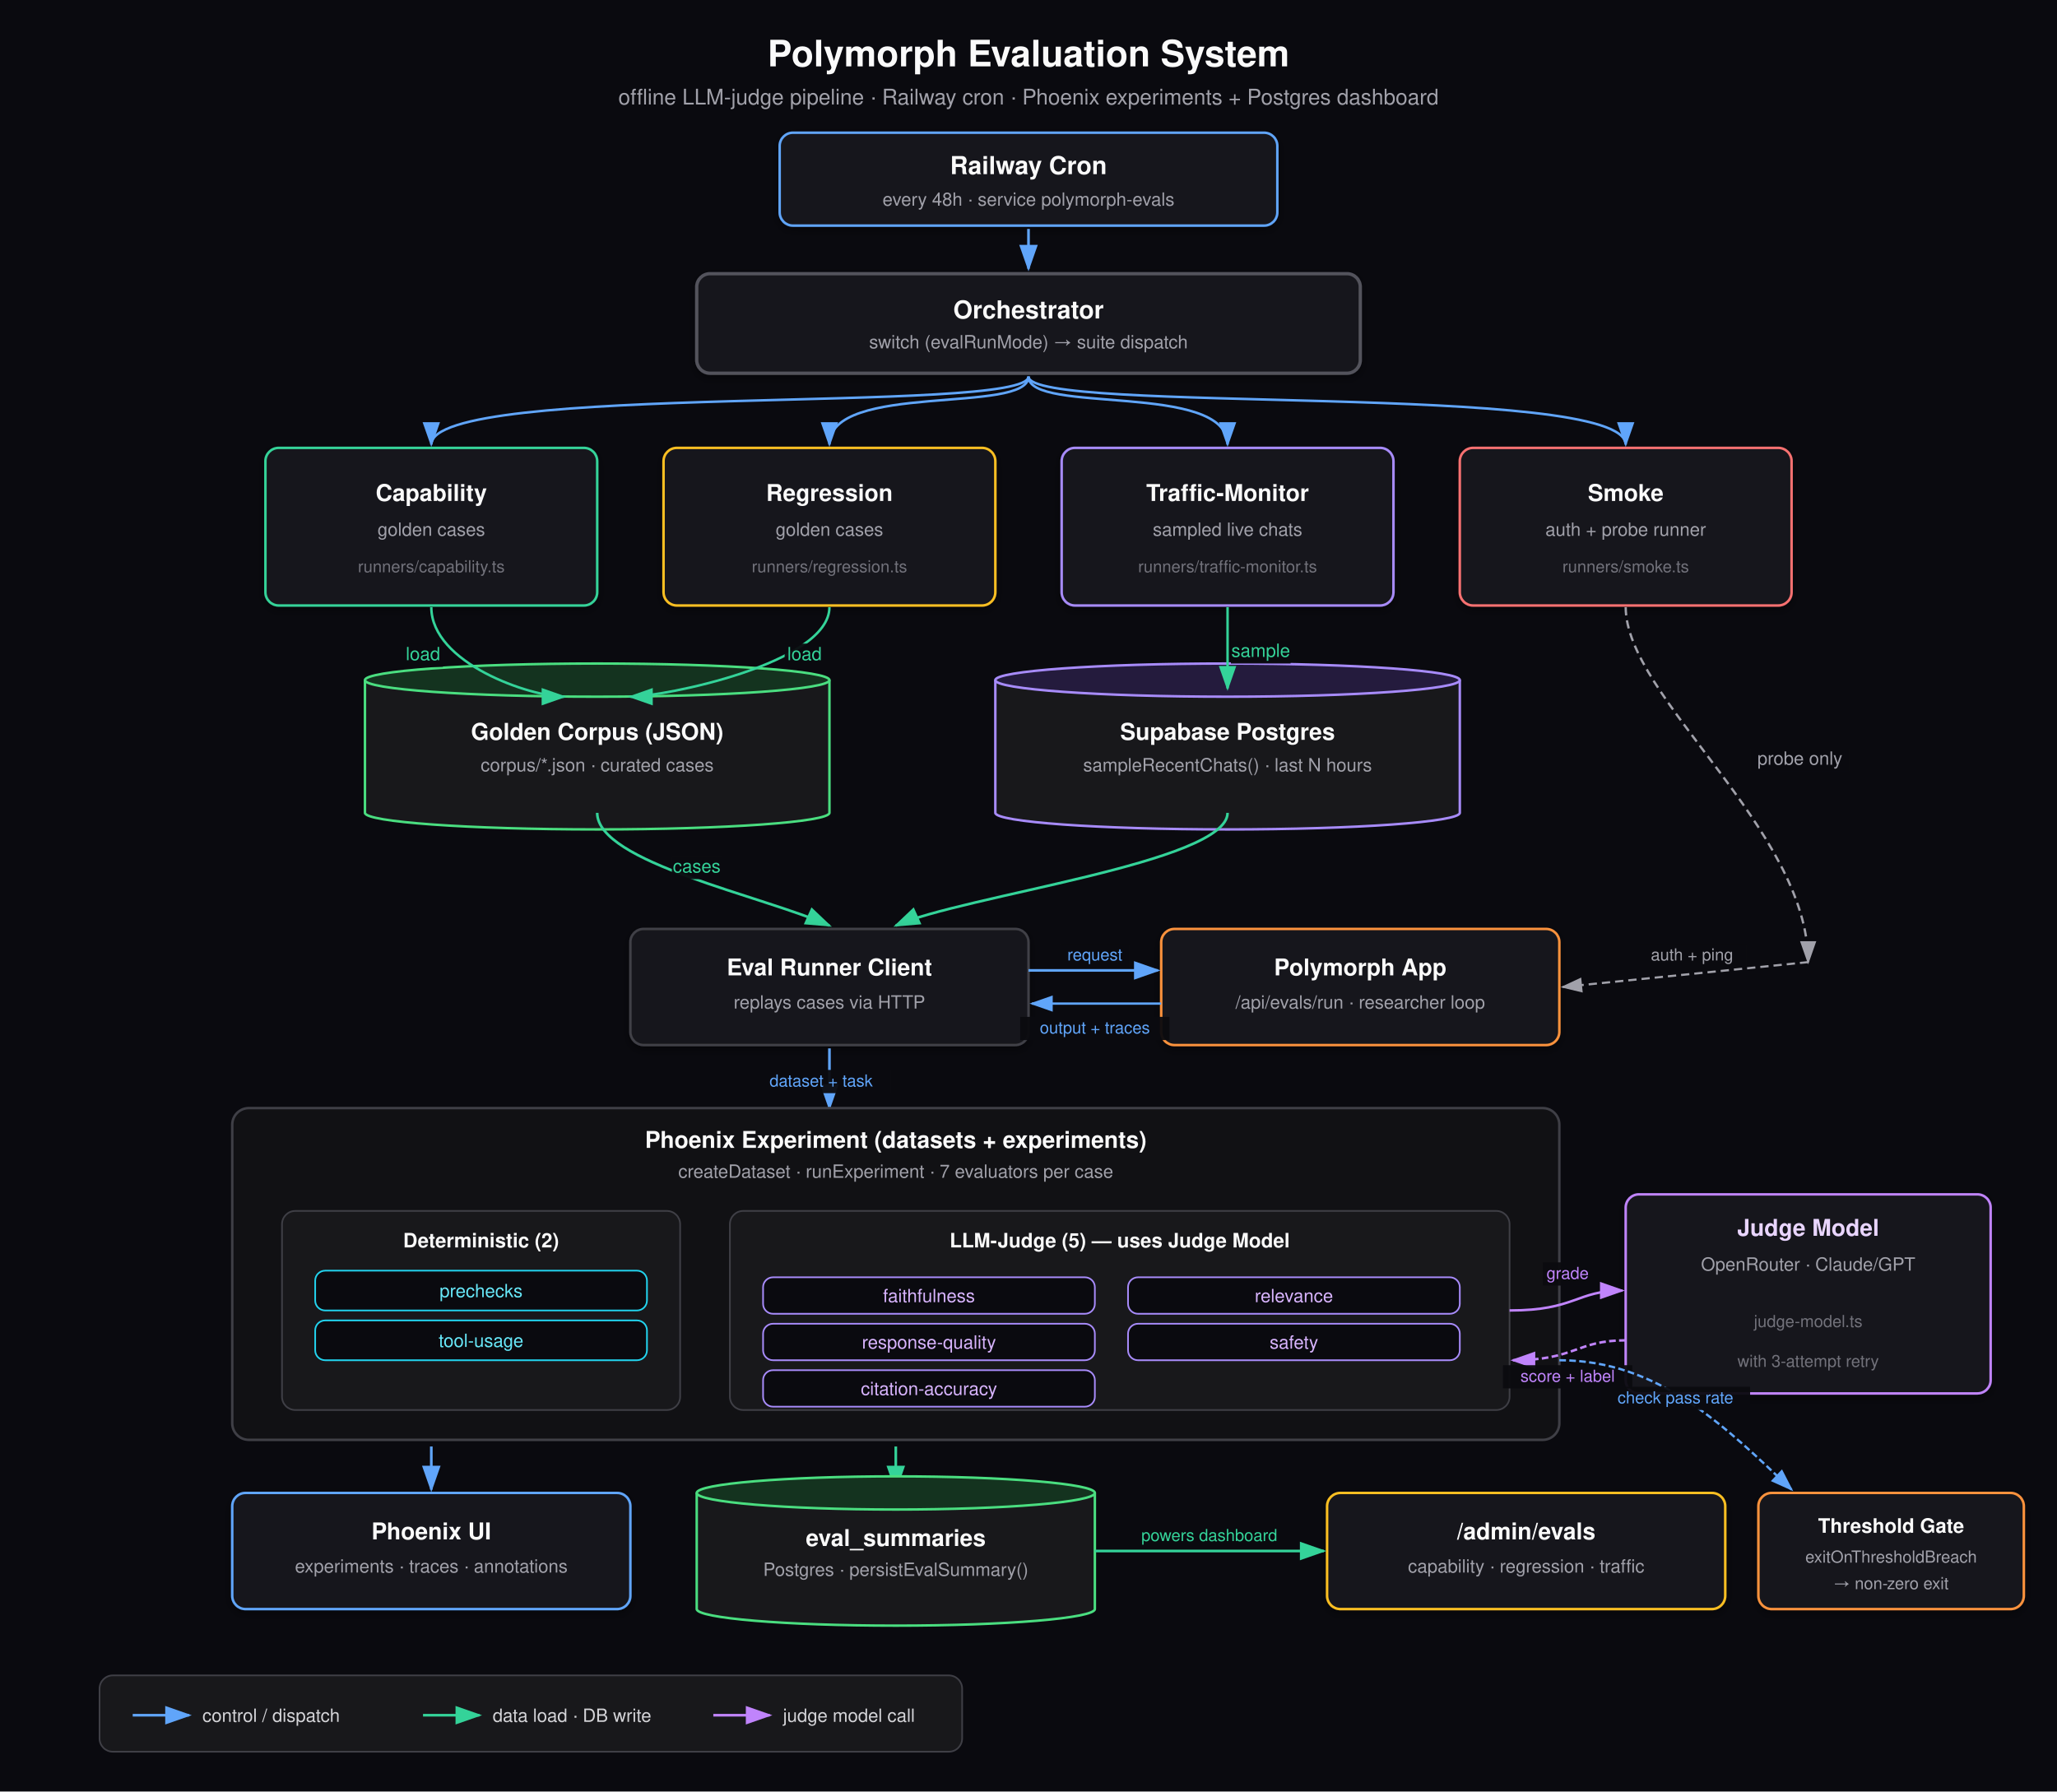
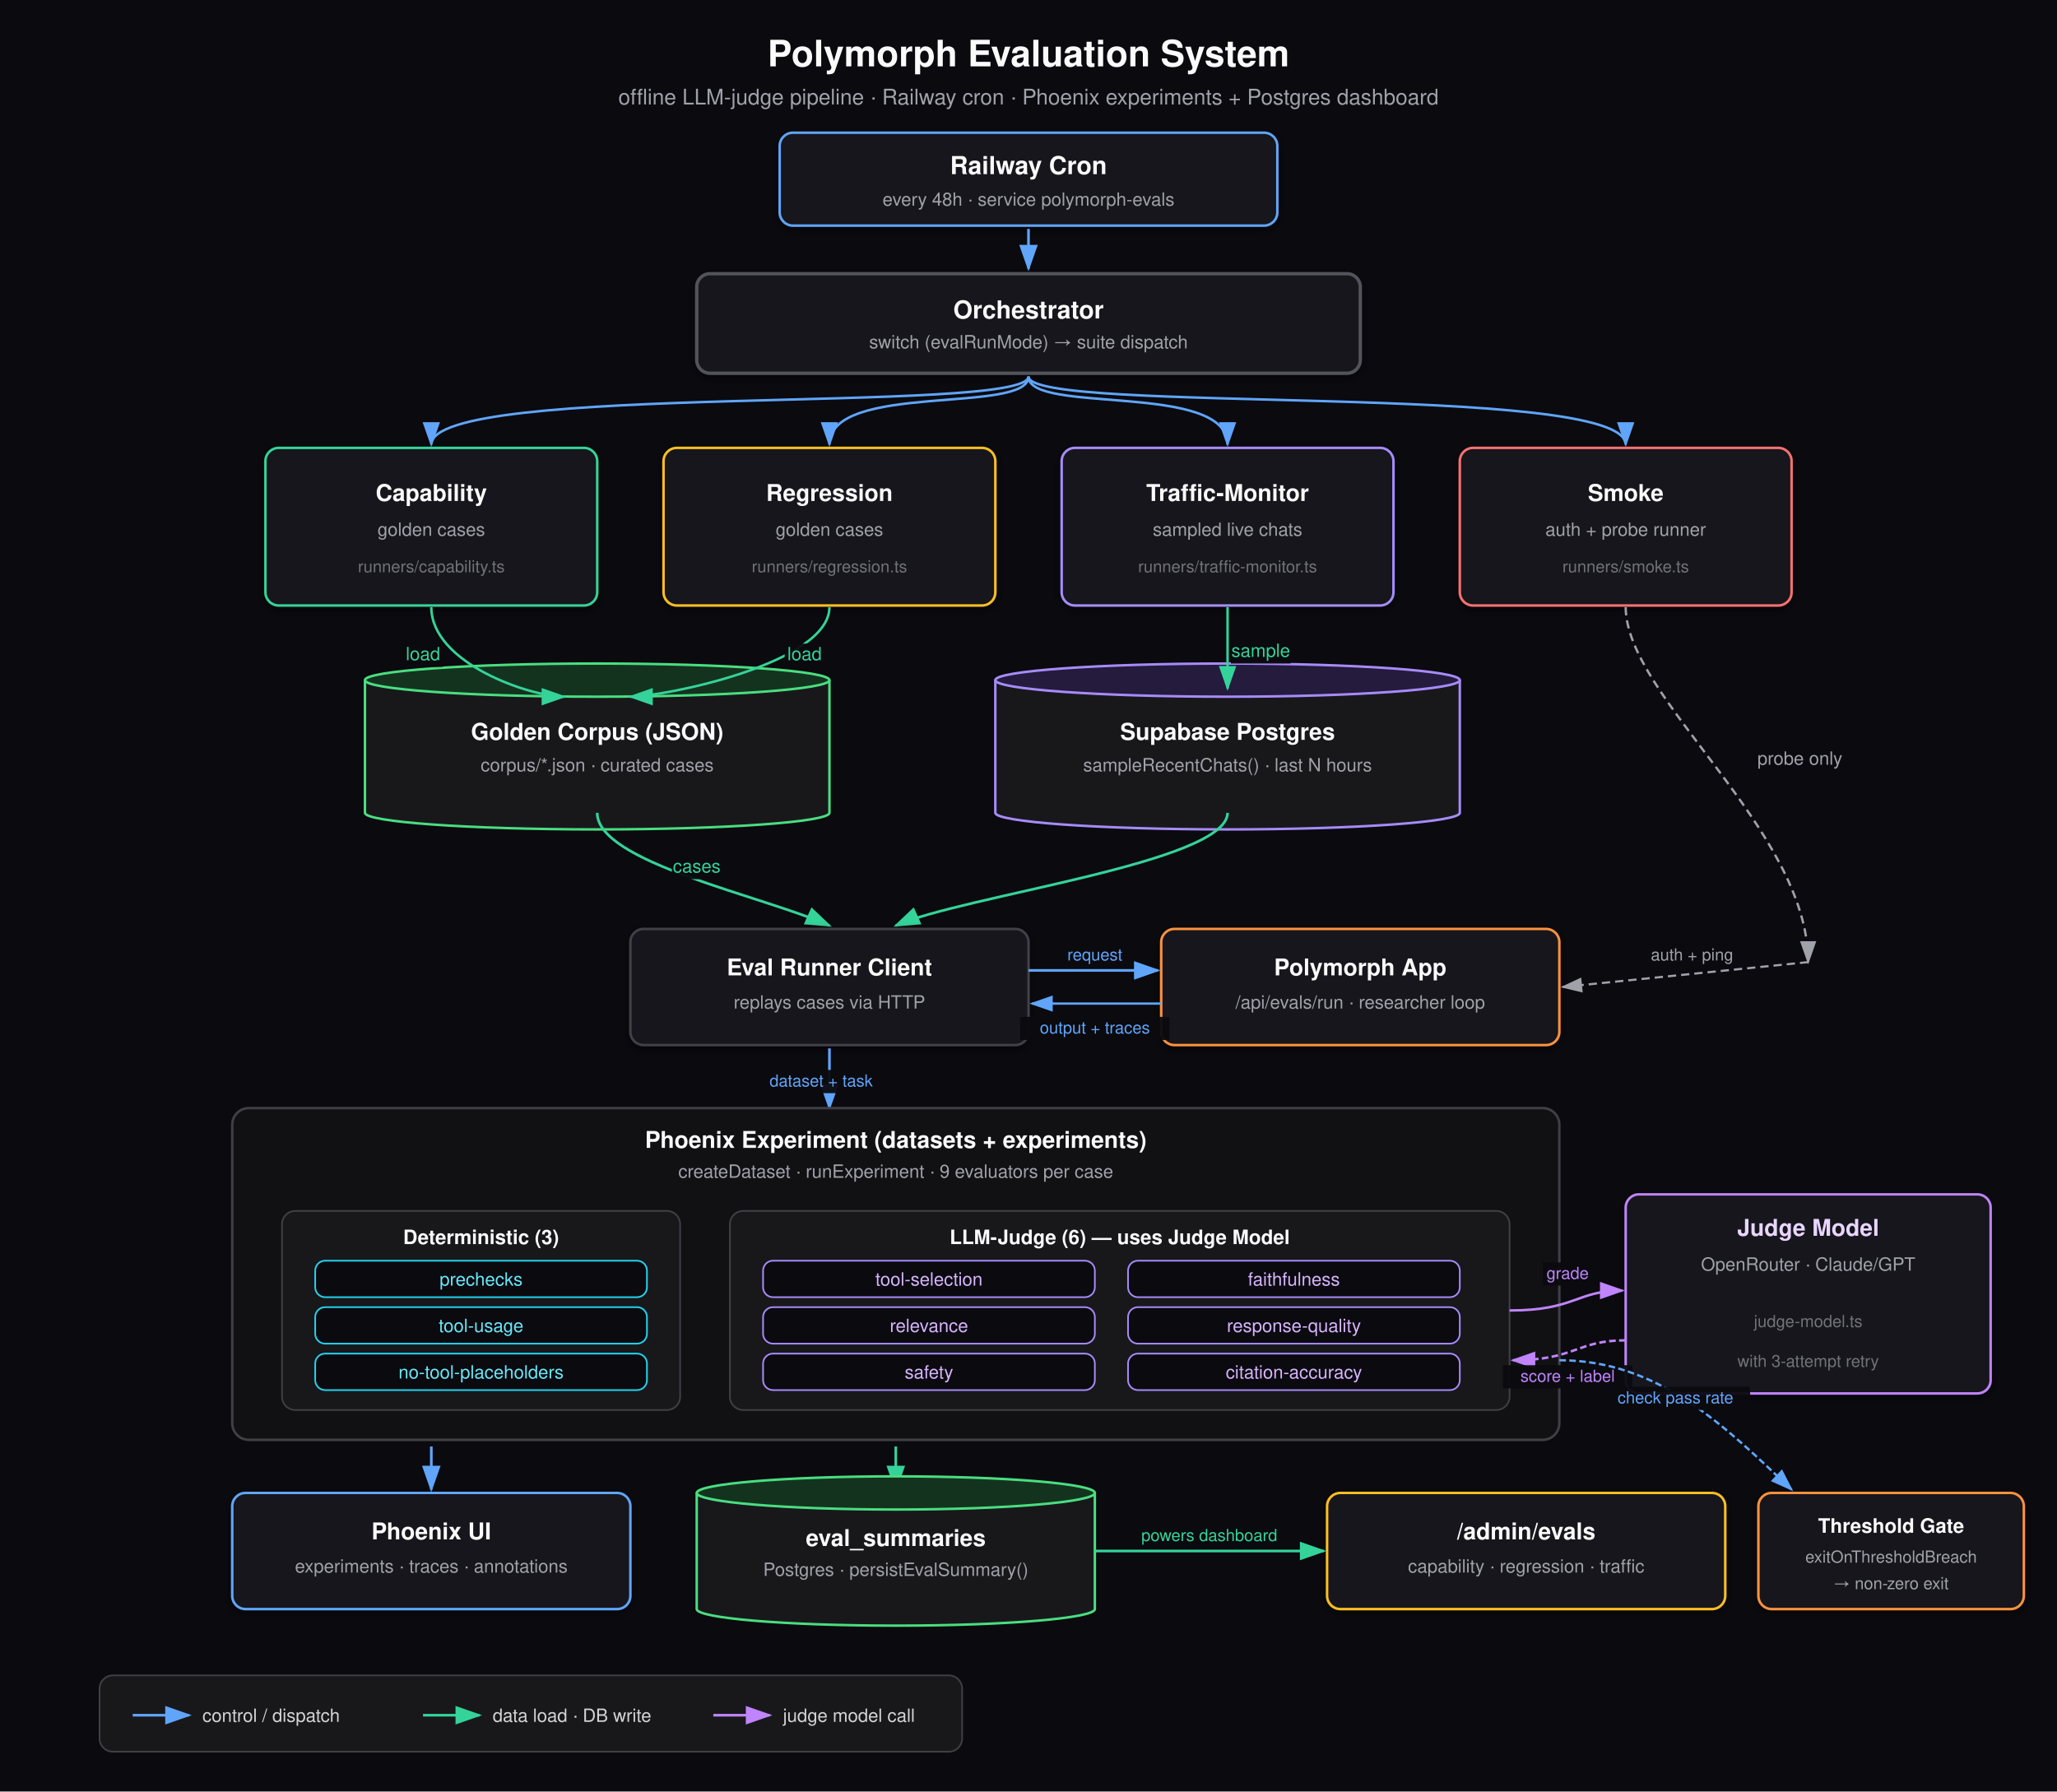
<svg xmlns="http://www.w3.org/2000/svg" viewBox="0 0 1240 1080" font-family="Helvetica Neue, Helvetica, Arial, sans-serif">
  <defs>
    <marker id="arr-blue" markerWidth="10" markerHeight="7" refX="9" refY="3.5" orient="auto">
      <polygon points="0 0, 10 3.5, 0 7" fill="#60a5fa" />
    </marker>
    <marker id="arr-green" markerWidth="10" markerHeight="7" refX="9" refY="3.5" orient="auto">
      <polygon points="0 0, 10 3.5, 0 7" fill="#34d399" />
    </marker>
    <marker id="arr-purple" markerWidth="10" markerHeight="7" refX="9" refY="3.5" orient="auto">
      <polygon points="0 0, 10 3.5, 0 7" fill="#c084fc" />
    </marker>
    <marker id="arr-red" markerWidth="10" markerHeight="7" refX="9" refY="3.5" orient="auto">
      <polygon points="0 0, 10 3.5, 0 7" fill="#f87171" />
    </marker>
    <marker id="arr-gray" markerWidth="10" markerHeight="7" refX="9" refY="3.5" orient="auto">
      <polygon points="0 0, 10 3.5, 0 7" fill="#a1a1aa" />
    </marker>
    <filter id="softshadow" x="-20%" y="-20%" width="140%" height="140%">
      <feDropShadow dx="0" dy="2" stdDeviation="3" flood-color="#000" flood-opacity="0.4" />
    </filter>
  </defs>
  <rect width="1240" height="1080" fill="#0a0a0f" />
  <text x="620" y="40" text-anchor="middle" font-size="22" font-weight="600" fill="#fafafa">Polymorph Evaluation System</text>
  <text x="620" y="63" text-anchor="middle" font-size="13" fill="#a1a1aa">offline LLM-judge pipeline · Railway cron · Phoenix experiments + Postgres dashboard</text>
  <rect x="470" y="80" width="300" height="56" rx="8" ry="8" fill="#18181b" stroke="#60a5fa" stroke-width="1.5" filter="url(#softshadow)" />
  <text x="620" y="105" text-anchor="middle" font-size="15" font-weight="600" fill="#fafafa">Railway Cron</text>
  <text x="620" y="124" text-anchor="middle" font-size="11" font-weight="400" fill="#a1a1aa">every 48h · service polymorph-evals</text>
  <line x1="620" y1="138" x2="620" y2="162" stroke="#60a5fa" stroke-width="1.6" marker-end="url(#arr-blue)" />
  <rect x="420" y="165" width="400" height="60" rx="8" ry="8" fill="#18181b" stroke="#52525b" stroke-width="2" filter="url(#softshadow)" />
  <text x="620" y="192" text-anchor="middle" font-size="15" font-weight="600" fill="#fafafa">Orchestrator</text>
  <text x="620" y="210" text-anchor="middle" font-size="11" font-weight="400" fill="#a1a1aa">switch (evalRunMode) → suite dispatch</text>
  <path d="M 620,227 C 620,250 260,230 260,268" fill="none" stroke="#60a5fa" stroke-width="1.5" marker-end="url(#arr-blue)" />
  <path d="M 620,227 C 620,250 500,230 500,268" fill="none" stroke="#60a5fa" stroke-width="1.5" marker-end="url(#arr-blue)" />
  <path d="M 620,227 C 620,250 740,230 740,268" fill="none" stroke="#60a5fa" stroke-width="1.5" marker-end="url(#arr-blue)" />
  <path d="M 620,227 C 620,250 980,230 980,268" fill="none" stroke="#60a5fa" stroke-width="1.5" marker-end="url(#arr-blue)" />
  <rect x="160" y="270" width="200" height="95" rx="8" ry="8" fill="#18181b" stroke="#34d399" stroke-width="1.5" filter="url(#softshadow)" />
  <text x="260" y="302" text-anchor="middle" font-size="14" font-weight="600" fill="#fafafa">Capability</text>
  <text x="260" y="323" text-anchor="middle" font-size="11" font-weight="400" fill="#a1a1aa">golden cases</text>
  <text x="260" y="345" text-anchor="middle" font-size="10" font-weight="400" fill="#71717a">runners/capability.ts</text>
  <rect x="400" y="270" width="200" height="95" rx="8" ry="8" fill="#18181b" stroke="#fbbf24" stroke-width="1.5" filter="url(#softshadow)" />
  <text x="500" y="302" text-anchor="middle" font-size="14" font-weight="600" fill="#fafafa">Regression</text>
  <text x="500" y="323" text-anchor="middle" font-size="11" font-weight="400" fill="#a1a1aa">golden cases</text>
  <text x="500" y="345" text-anchor="middle" font-size="10" font-weight="400" fill="#71717a">runners/regression.ts</text>
  <rect x="640" y="270" width="200" height="95" rx="8" ry="8" fill="#18181b" stroke="#a78bfa" stroke-width="1.5" filter="url(#softshadow)" />
  <text x="740" y="302" text-anchor="middle" font-size="14" font-weight="600" fill="#fafafa">Traffic-Monitor</text>
  <text x="740" y="323" text-anchor="middle" font-size="11" font-weight="400" fill="#a1a1aa">sampled live chats</text>
  <text x="740" y="345" text-anchor="middle" font-size="10" font-weight="400" fill="#71717a">runners/traffic-monitor.ts</text>
  <rect x="880" y="270" width="200" height="95" rx="8" ry="8" fill="#18181b" stroke="#f87171" stroke-width="1.5" filter="url(#softshadow)" />
  <text x="980" y="302" text-anchor="middle" font-size="14" font-weight="600" fill="#fafafa">Smoke</text>
  <text x="980" y="323" text-anchor="middle" font-size="11" font-weight="400" fill="#a1a1aa">auth + probe runner</text>
  <text x="980" y="345" text-anchor="middle" font-size="10" font-weight="400" fill="#71717a">runners/smoke.ts</text>
  <path d="M 220.0,410.0 L 220.0,490.0 A 140.0,10 0 0 0 500.0,490.0 L 500.0,410.0" fill="#18181b" stroke="#4ade80" stroke-width="1.5" />
  <ellipse cx="360" cy="410.0" rx="140.0" ry="10" fill="#14331f" stroke="#4ade80" stroke-width="1.5" />
  <text x="360" y="446" text-anchor="middle" font-size="14" font-weight="600" fill="#fafafa">Golden Corpus (JSON)</text>
  <text x="360" y="465" text-anchor="middle" font-size="11" font-weight="400" fill="#a1a1aa">corpus/*.json · curated cases</text>
  <path d="M 600.0,410.0 L 600.0,490.0 A 140.0,10 0 0 0 880.0,490.0 L 880.0,410.0" fill="#18181b" stroke="#a78bfa" stroke-width="1.5" />
  <ellipse cx="740" cy="410.0" rx="140.0" ry="10" fill="#241b3d" stroke="#a78bfa" stroke-width="1.5" />
  <text x="740" y="446" text-anchor="middle" font-size="14" font-weight="600" fill="#fafafa">Supabase Postgres</text>
  <text x="740" y="465" text-anchor="middle" font-size="11" font-weight="400" fill="#a1a1aa">sampleRecentChats() · last N hours</text>
  <path d="M 260,366 C 260,400 320,420 340,420" fill="none" stroke="#34d399" stroke-width="1.5" marker-end="url(#arr-green)" />
  <path d="M 500,366 C 500,400 400,420 380,420" fill="none" stroke="#34d399" stroke-width="1.5" marker-end="url(#arr-green)" />
  <path d="M 740,366 L 740,415" fill="none" stroke="#34d399" stroke-width="1.5" marker-end="url(#arr-green)" />
  <path d="M 980,366 C 980,420 1090,500 1090,580" fill="none" stroke="#a1a1aa" stroke-width="1.4" marker-end="url(#arr-gray)" stroke-dasharray="5,3" />
  <rect x="243" y="388" width="24" height="14" fill="#0a0a0f" opacity="0.95" />
  <text x="255" y="398" text-anchor="middle" font-size="11" fill="#34d399">load</text>
  <rect x="473" y="388" width="24" height="14" fill="#0a0a0f" opacity="0.95" />
  <text x="485" y="398" text-anchor="middle" font-size="11" fill="#34d399">load</text>
  <rect x="742" y="386" width="36" height="14" fill="#0a0a0f" opacity="0.95" />
  <text x="760" y="396" text-anchor="middle" font-size="11" fill="#34d399">sample</text>
  <rect x="1055" y="451" width="60" height="14" fill="#0a0a0f" opacity="0.95" />
  <text x="1085" y="461" text-anchor="middle" font-size="11" fill="#a1a1aa">probe only</text>
  <path d="M 360,490 C 360,520 460,540 500,558" fill="none" stroke="#34d399" stroke-width="1.6" marker-end="url(#arr-green)" />
  <path d="M 740,490 C 740,520 580,540 540,558" fill="none" stroke="#34d399" stroke-width="1.6" marker-end="url(#arr-green)" />
  <rect x="405" y="516" width="30" height="14" fill="#0a0a0f" opacity="0.95" />
  <text x="420" y="526" text-anchor="middle" font-size="11" fill="#34d399">cases</text>
  <rect x="380" y="560" width="240" height="70" rx="8" ry="8" fill="#18181b" stroke="#3f3f46" stroke-width="1.5" filter="url(#softshadow)" />
  <text x="500" y="588" text-anchor="middle" font-size="14" font-weight="600" fill="#fafafa">Eval Runner Client</text>
  <text x="500" y="608" text-anchor="middle" font-size="11" font-weight="400" fill="#a1a1aa">replays cases via HTTP</text>
  <rect x="700" y="560" width="240" height="70" rx="8" ry="8" fill="#18181b" stroke="#fb923c" stroke-width="1.5" filter="url(#softshadow)" />
  <text x="820" y="588" text-anchor="middle" font-size="14" font-weight="600" fill="#fafafa">Polymorph App</text>
  <text x="820" y="608" text-anchor="middle" font-size="11" font-weight="400" fill="#a1a1aa">/api/evals/run · researcher loop</text>
  <line x1="620" y1="585" x2="698" y2="585" stroke="#60a5fa" stroke-width="1.6" marker-end="url(#arr-blue)" />
  <path d="M 700,605 L 622,605" fill="none" stroke="#60a5fa" stroke-width="1.4" marker-end="url(#arr-blue)" />
  <rect x="639" y="569" width="42" height="14" fill="#0a0a0f" opacity="0.95" />
  <text x="660" y="579" text-anchor="middle" font-size="10" fill="#60a5fa">request</text>
  <rect x="615" y="613" width="90" height="14" fill="#0a0a0f" opacity="0.95" />
  <text x="660" y="623" text-anchor="middle" font-size="10" fill="#60a5fa">output + traces</text>
  <line x1="1090" y1="580" x2="942" y2="595" stroke="#a1a1aa" stroke-width="1.3" marker-end="url(#arr-gray)" stroke-dasharray="5,3" />
  <rect x="987" y="569" width="66" height="14" fill="#0a0a0f" opacity="0.95" />
  <text x="1020" y="579" text-anchor="middle" font-size="10" fill="#a1a1aa">auth + ping</text>
  <path d="M 500,632 L 500,668" fill="none" stroke="#60a5fa" stroke-width="1.6" marker-end="url(#arr-blue)" />
  <rect x="453" y="645" width="84" height="14" fill="#0a0a0f" opacity="0.95" />
  <text x="495" y="655" text-anchor="middle" font-size="10" fill="#60a5fa">dataset + task</text>
  <rect x="140" y="668" width="800" height="200" rx="10" ry="10" fill="#111114" stroke="#3f3f46" stroke-width="1.5" />
  <text x="540" y="692" text-anchor="middle" font-size="14" font-weight="600" fill="#fafafa">Phoenix Experiment (datasets + experiments)</text>
-   <text x="540" y="710" text-anchor="middle" font-size="11" font-weight="400" fill="#a1a1aa">createDataset · runExperiment · 7 evaluators per case</text>
+   <text x="540" y="710" text-anchor="middle" font-size="11" font-weight="400" fill="#a1a1aa">createDataset · runExperiment · 9 evaluators per case</text>
  <rect x="170" y="730" width="240" height="120" rx="8" ry="8" fill="#18181b" stroke="#3f3f46" stroke-width="1" />
-   <text x="290" y="752" text-anchor="middle" font-size="12" font-weight="600" fill="#fafafa">Deterministic (2)</text>
-   <rect x="190" y="766" width="200" height="24" rx="6" ry="6" fill="#0a0a0f" stroke="#22d3ee" stroke-width="1" />
-   <text x="290" y="782" text-anchor="middle" font-size="11" font-weight="400" fill="#67e8f9">prechecks</text>
-   <rect x="190" y="796" width="200" height="24" rx="6" ry="6" fill="#0a0a0f" stroke="#22d3ee" stroke-width="1" />
-   <text x="290" y="812" text-anchor="middle" font-size="11" font-weight="400" fill="#67e8f9">tool-usage</text>
+   <text x="290" y="750" text-anchor="middle" font-size="12" font-weight="600" fill="#fafafa">Deterministic (3)</text>
+   <rect x="190" y="760" width="200" height="22" rx="6" ry="6" fill="#0a0a0f" stroke="#22d3ee" stroke-width="1" />
+   <text x="290" y="775" text-anchor="middle" font-size="11" font-weight="400" fill="#67e8f9">prechecks</text>
+   <rect x="190" y="788" width="200" height="22" rx="6" ry="6" fill="#0a0a0f" stroke="#22d3ee" stroke-width="1" />
+   <text x="290" y="803" text-anchor="middle" font-size="11" font-weight="400" fill="#67e8f9">tool-usage</text>
+   <rect x="190" y="816" width="200" height="22" rx="6" ry="6" fill="#0a0a0f" stroke="#22d3ee" stroke-width="1" />
+   <text x="290" y="831" text-anchor="middle" font-size="11" font-weight="400" fill="#67e8f9">no-tool-placeholders</text>
  <rect x="440" y="730" width="470" height="120" rx="8" ry="8" fill="#18181b" stroke="#3f3f46" stroke-width="1" />
-   <text x="675" y="752" text-anchor="middle" font-size="12" font-weight="600" fill="#fafafa">LLM-Judge (5) — uses Judge Model</text>
-   <rect x="460" y="770" width="200" height="22" rx="6" ry="6" fill="#0a0a0f" stroke="#a78bfa" stroke-width="1" />
-   <text x="560" y="785" text-anchor="middle" font-size="11" font-weight="400" fill="#d8b4fe">faithfulness</text>
-   <rect x="680" y="770" width="200" height="22" rx="6" ry="6" fill="#0a0a0f" stroke="#a78bfa" stroke-width="1" />
-   <text x="780" y="785" text-anchor="middle" font-size="11" font-weight="400" fill="#d8b4fe">relevance</text>
-   <rect x="460" y="798" width="200" height="22" rx="6" ry="6" fill="#0a0a0f" stroke="#a78bfa" stroke-width="1" />
-   <text x="560" y="813" text-anchor="middle" font-size="11" font-weight="400" fill="#d8b4fe">response-quality</text>
-   <rect x="680" y="798" width="200" height="22" rx="6" ry="6" fill="#0a0a0f" stroke="#a78bfa" stroke-width="1" />
-   <text x="780" y="813" text-anchor="middle" font-size="11" font-weight="400" fill="#d8b4fe">safety</text>
-   <rect x="460" y="826" width="200" height="22" rx="6" ry="6" fill="#0a0a0f" stroke="#a78bfa" stroke-width="1" />
-   <text x="560" y="841" text-anchor="middle" font-size="11" font-weight="400" fill="#d8b4fe">citation-accuracy</text>
+   <text x="675" y="750" text-anchor="middle" font-size="12" font-weight="600" fill="#fafafa">LLM-Judge (6) — uses Judge Model</text>
+   <rect x="460" y="760" width="200" height="22" rx="6" ry="6" fill="#0a0a0f" stroke="#a78bfa" stroke-width="1" />
+   <text x="560" y="775" text-anchor="middle" font-size="11" font-weight="400" fill="#d8b4fe">tool-selection</text>
+   <rect x="680" y="760" width="200" height="22" rx="6" ry="6" fill="#0a0a0f" stroke="#a78bfa" stroke-width="1" />
+   <text x="780" y="775" text-anchor="middle" font-size="11" font-weight="400" fill="#d8b4fe">faithfulness</text>
+   <rect x="460" y="788" width="200" height="22" rx="6" ry="6" fill="#0a0a0f" stroke="#a78bfa" stroke-width="1" />
+   <text x="560" y="803" text-anchor="middle" font-size="11" font-weight="400" fill="#d8b4fe">relevance</text>
+   <rect x="680" y="788" width="200" height="22" rx="6" ry="6" fill="#0a0a0f" stroke="#a78bfa" stroke-width="1" />
+   <text x="780" y="803" text-anchor="middle" font-size="11" font-weight="400" fill="#d8b4fe">response-quality</text>
+   <rect x="460" y="816" width="200" height="22" rx="6" ry="6" fill="#0a0a0f" stroke="#a78bfa" stroke-width="1" />
+   <text x="560" y="831" text-anchor="middle" font-size="11" font-weight="400" fill="#d8b4fe">safety</text>
+   <rect x="680" y="816" width="200" height="22" rx="6" ry="6" fill="#0a0a0f" stroke="#a78bfa" stroke-width="1" />
+   <text x="780" y="831" text-anchor="middle" font-size="11" font-weight="400" fill="#d8b4fe">citation-accuracy</text>
  <rect x="980" y="720" width="220" height="120" rx="8" ry="8" fill="#18181b" stroke="#c084fc" stroke-width="1.5" filter="url(#softshadow)" />
  <text x="1090" y="745" text-anchor="middle" font-size="14" font-weight="600" fill="#e9d5ff">Judge Model</text>
  <text x="1090" y="766" text-anchor="middle" font-size="11" font-weight="400" fill="#a1a1aa">OpenRouter · Claude/GPT</text>
  <text x="1090" y="800" text-anchor="middle" font-size="10" font-weight="400" fill="#71717a">judge-model.ts</text>
  <text x="1090" y="824" text-anchor="middle" font-size="10" font-weight="400" fill="#71717a">with 3-attempt retry</text>
  <path d="M 910,790 C 950,790 950,778 978,778" fill="none" stroke="#c084fc" stroke-width="1.5" marker-end="url(#arr-purple)" />
  <path d="M 980,808 C 950,808 950,820 912,820" fill="none" stroke="#c084fc" stroke-width="1.5" marker-end="url(#arr-purple)" stroke-dasharray="4,2" />
  <rect x="930" y="761" width="30" height="14" fill="#0a0a0f" opacity="0.95" />
  <text x="945" y="771" text-anchor="middle" font-size="10" fill="#c084fc">grade</text>
  <rect x="906" y="823" width="78" height="14" fill="#0a0a0f" opacity="0.95" />
  <text x="945" y="833" text-anchor="middle" font-size="10" fill="#c084fc">score + label</text>
  <path d="M 260,872 L 260,898" fill="none" stroke="#60a5fa" stroke-width="1.6" marker-end="url(#arr-blue)" />
  <path d="M 540,872 L 540,898" fill="none" stroke="#34d399" stroke-width="1.6" marker-end="url(#arr-green)" />
  <rect x="140" y="900" width="240" height="70" rx="8" ry="8" fill="#18181b" stroke="#60a5fa" stroke-width="1.5" filter="url(#softshadow)" />
  <text x="260" y="928" text-anchor="middle" font-size="14" font-weight="600" fill="#fafafa">Phoenix UI</text>
  <text x="260" y="948" text-anchor="middle" font-size="11" font-weight="400" fill="#a1a1aa">experiments · traces · annotations</text>
  <path d="M 420.0,900.0 L 420.0,970.0 A 120.0,10 0 0 0 660.0,970.0 L 660.0,900.0" fill="#18181b" stroke="#4ade80" stroke-width="1.5" />
  <ellipse cx="540" cy="900.0" rx="120.0" ry="10" fill="#14331f" stroke="#4ade80" stroke-width="1.5" />
  <text x="540" y="932" text-anchor="middle" font-size="14" font-weight="600" fill="#fafafa">eval_summaries</text>
  <text x="540" y="950" text-anchor="middle" font-size="11" font-weight="400" fill="#a1a1aa">Postgres · persistEvalSummary()</text>
  <rect x="800" y="900" width="240" height="70" rx="8" ry="8" fill="#18181b" stroke="#fbbf24" stroke-width="1.5" filter="url(#softshadow)" />
  <text x="920" y="928" text-anchor="middle" font-size="14" font-weight="600" fill="#fafafa">/admin/evals</text>
  <text x="920" y="948" text-anchor="middle" font-size="11" font-weight="400" fill="#a1a1aa">capability · regression · traffic</text>
  <line x1="660" y1="935" x2="798" y2="935" stroke="#34d399" stroke-width="1.6" marker-end="url(#arr-green)" />
  <rect x="681" y="919" width="96" height="14" fill="#0a0a0f" opacity="0.95" />
  <text x="729" y="929" text-anchor="middle" font-size="10" fill="#34d399">powers dashboard</text>
  <rect x="1060" y="900" width="160" height="70" rx="8" ry="8" fill="#18181b" stroke="#fb923c" stroke-width="1.5" filter="url(#softshadow)" />
  <text x="1140" y="924" text-anchor="middle" font-size="12" font-weight="600" fill="#fafafa">Threshold Gate</text>
  <text x="1140" y="942" text-anchor="middle" font-size="10" font-weight="400" fill="#a1a1aa">exitOnThresholdBreach</text>
  <text x="1140" y="958" text-anchor="middle" font-size="10" font-weight="400" fill="#a1a1aa">→ non-zero exit</text>
  <path d="M 940,820 C 1000,820 1040,860 1080,898" fill="none" stroke="#60a5fa" stroke-width="1.4" marker-end="url(#arr-blue)" stroke-dasharray="4,2" />
  <rect x="965" y="836" width="90" height="14" fill="#0a0a0f" opacity="0.95" />
  <text x="1010" y="846" text-anchor="middle" font-size="10" fill="#60a5fa">check pass rate</text>
  <rect x="60" y="1010" width="520" height="46" rx="8" ry="8" fill="#18181b" stroke="#3f3f46" stroke-width="1" />
  <line x1="80" y1="1034" x2="114" y2="1034" stroke="#60a5fa" stroke-width="1.6" marker-end="url(#arr-blue)" />
  <text x="122" y="1038" font-size="11" fill="#d4d4d8">control / dispatch</text>
  <line x1="255" y1="1034" x2="289" y2="1034" stroke="#34d399" stroke-width="1.6" marker-end="url(#arr-green)" />
  <text x="297" y="1038" font-size="11" fill="#d4d4d8">data load · DB write</text>
  <line x1="430" y1="1034" x2="464" y2="1034" stroke="#c084fc" stroke-width="1.6" marker-end="url(#arr-purple)" />
  <text x="472" y="1038" font-size="11" fill="#d4d4d8">judge model call</text>
</svg>
